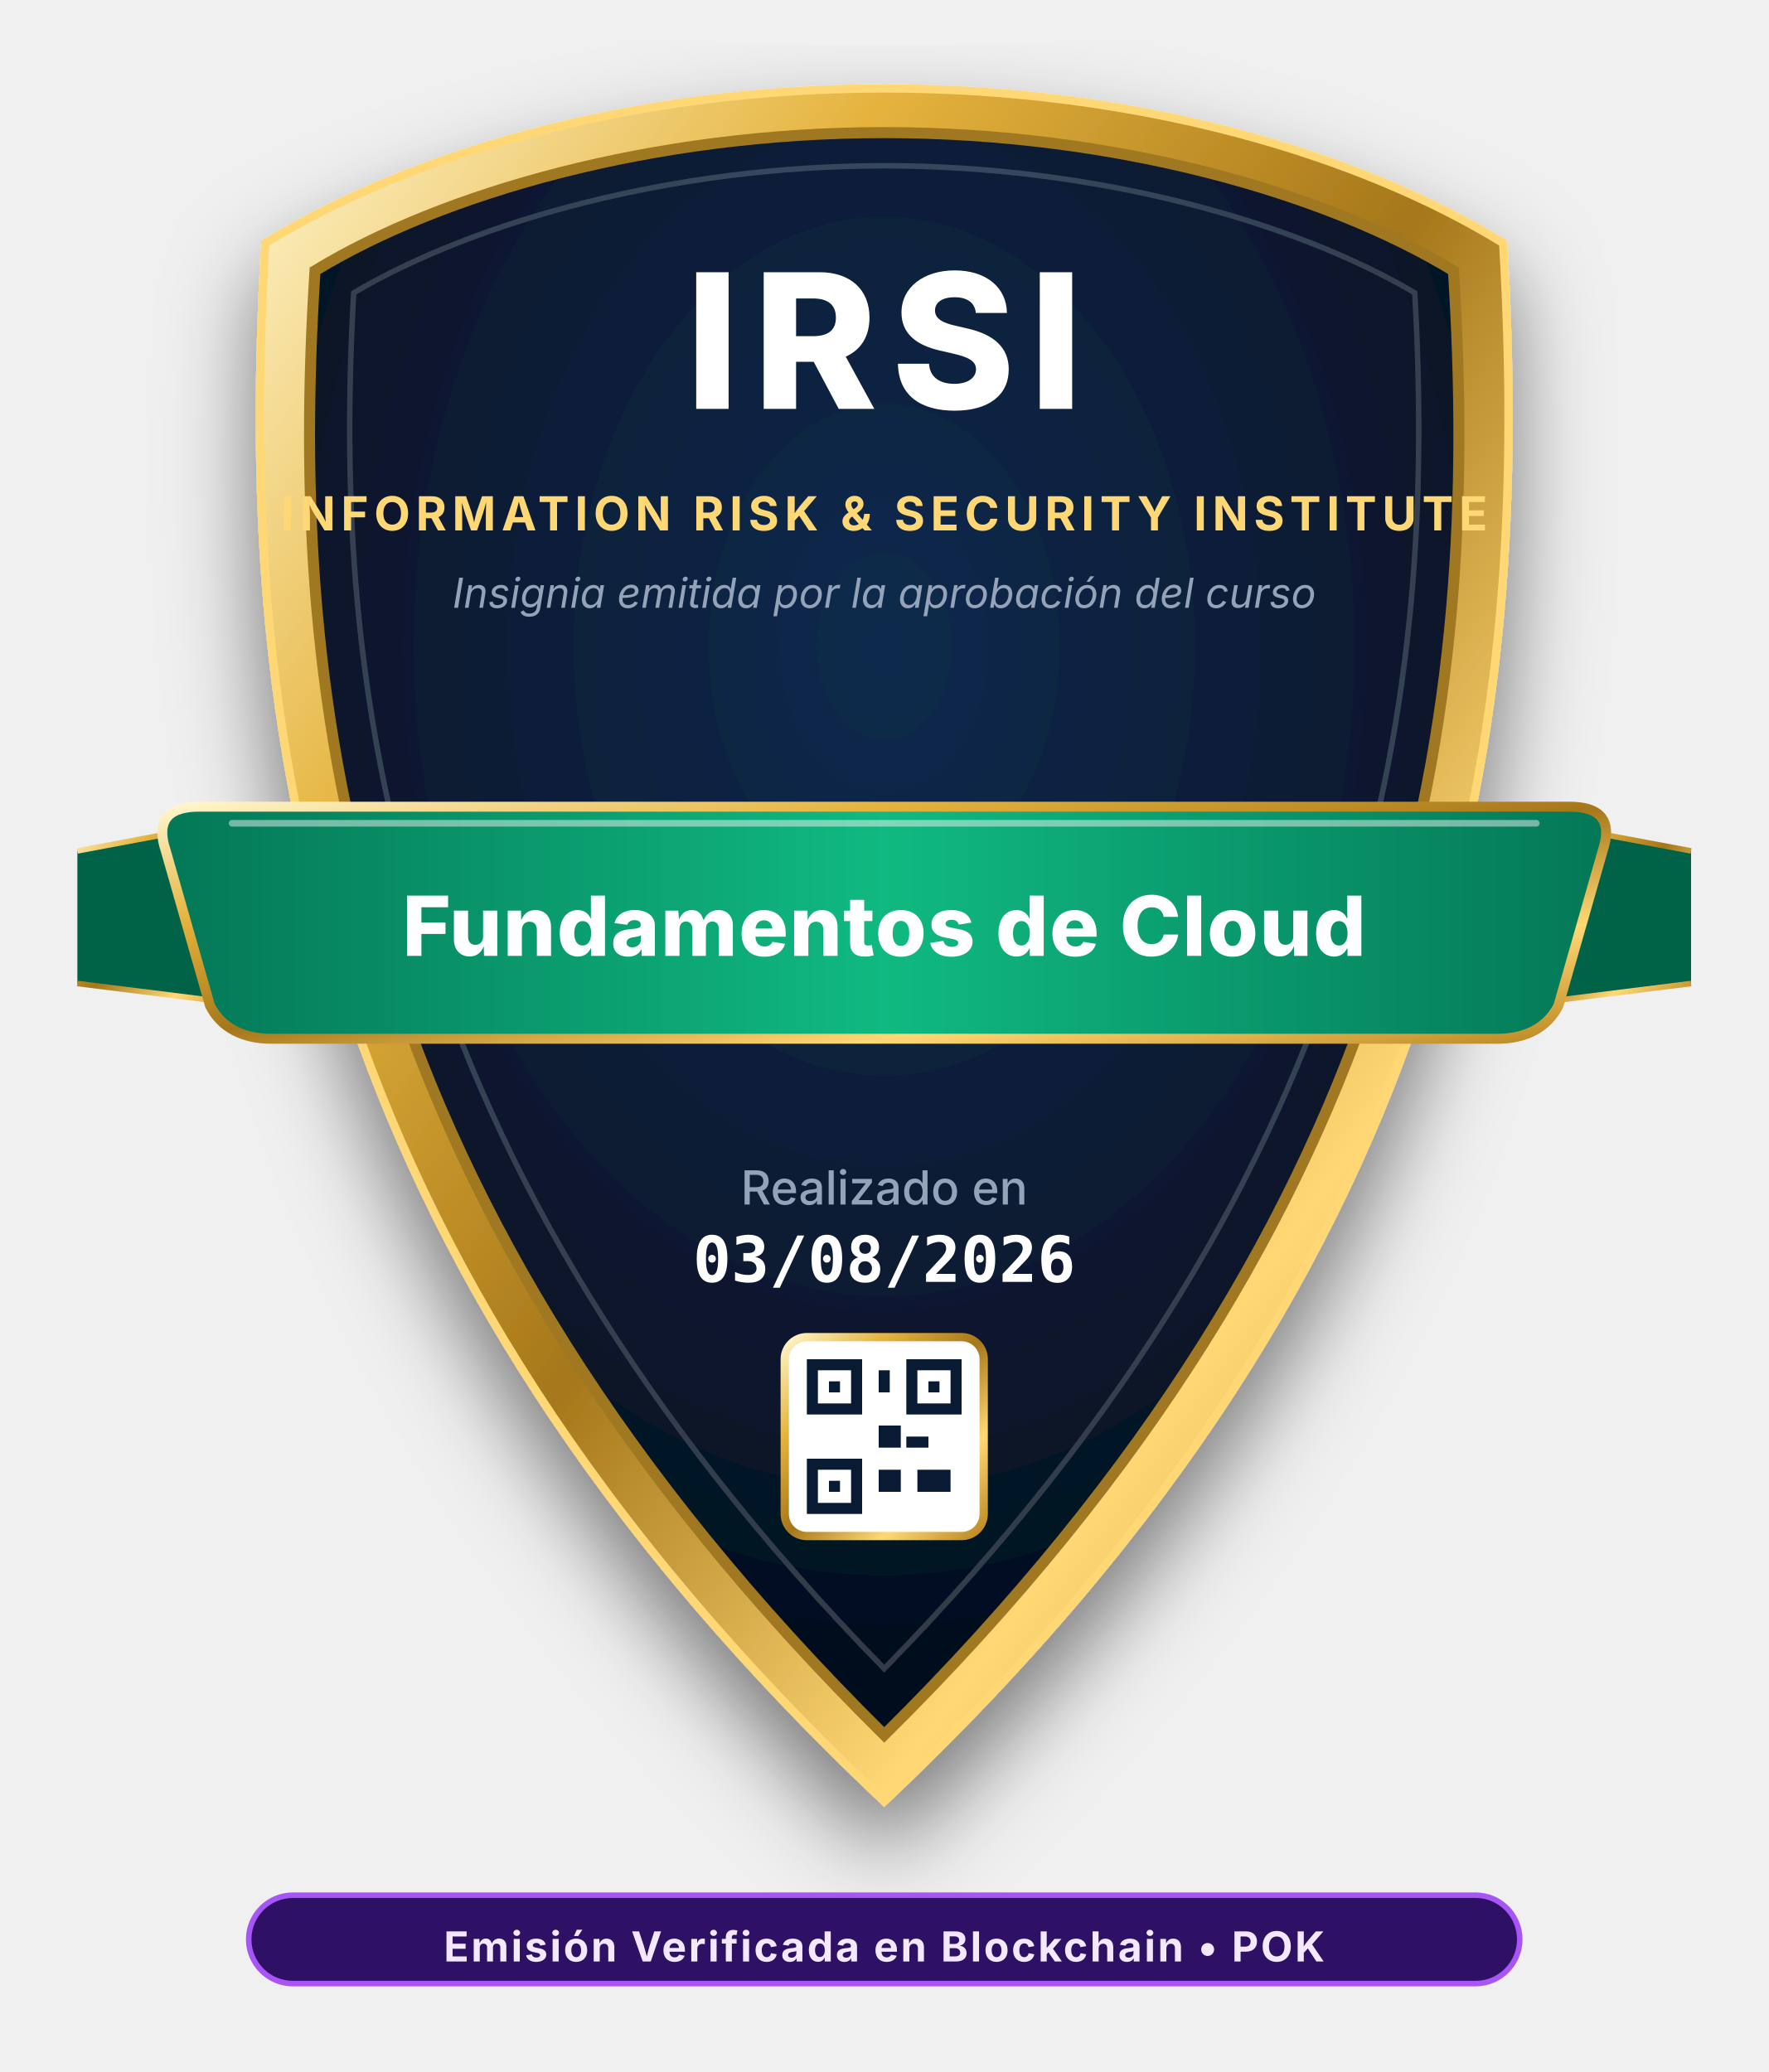
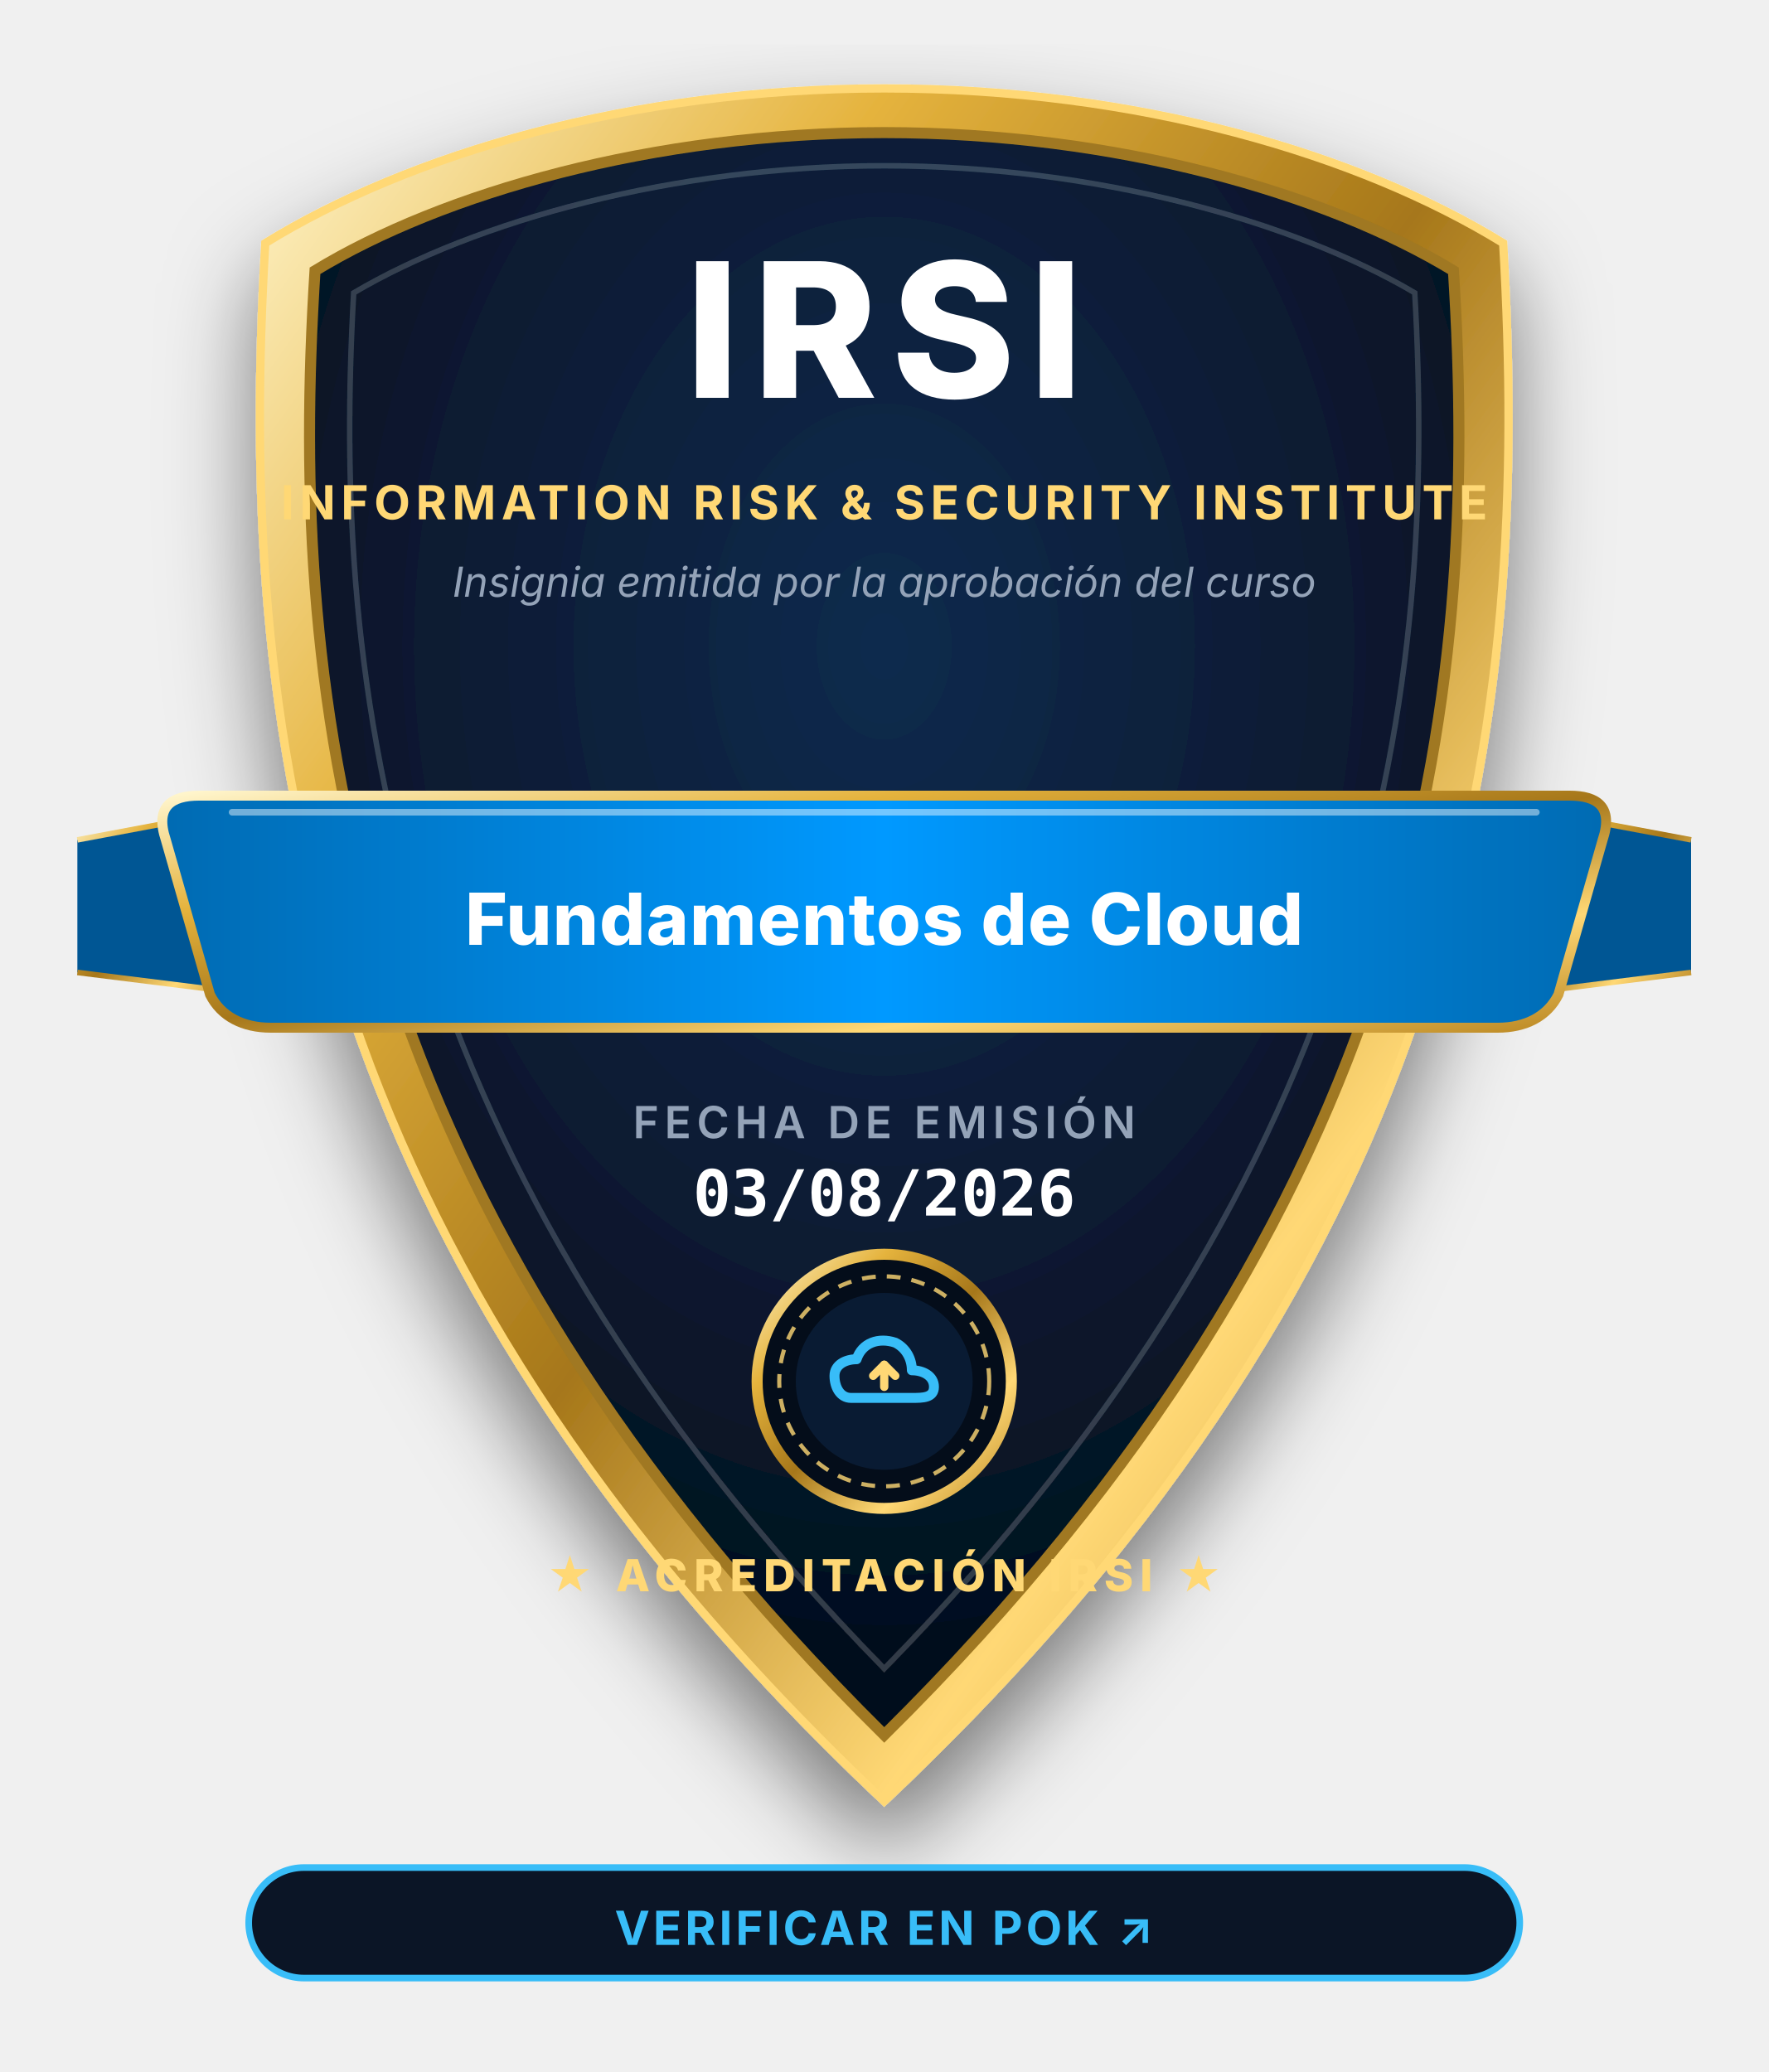
<svg xmlns="http://www.w3.org/2000/svg" viewBox="0 0 320 375" width="320" height="375">
  <defs>
    <linearGradient id="goldGrad_badge_fundamentos_cloud" x1="0%" y1="0%" x2="100%" y2="100%">
      <stop offset="0%" stop-color="#fff5cc" />
      <stop offset="25%" stop-color="#e5b33d" />
      <stop offset="50%" stop-color="#a6771a" />
      <stop offset="75%" stop-color="#ffd875" />
      <stop offset="100%" stop-color="#ba8722" />
    </linearGradient>
    <radialGradient id="shieldBg_badge_fundamentos_cloud" cx="50%" cy="32%" r="68%">
      <stop offset="0%" stop-color="#0f2b4e" />
      <stop offset="55%" stop-color="#091b33" />
      <stop offset="100%" stop-color="#040d1a" />
    </radialGradient>
    <linearGradient id="ribbonGrad_badge_fundamentos_cloud" x1="0%" y1="0%" x2="100%" y2="0%">
-       <stop offset="0%" stop-color="#047857" />
-       <stop offset="50%" stop-color="#10b981" />
-       <stop offset="100%" stop-color="#047857" />
+       <stop offset="0%" stop-color="#006bb3" />
+       <stop offset="50%" stop-color="#0099ff" />
+       <stop offset="100%" stop-color="#006bb3" />
    </linearGradient>
    <filter id="shadow_badge_fundamentos_cloud" x="-10%" y="-10%" width="120%" height="125%">
      <feDropShadow dx="0" dy="8" stdDeviation="8" flood-color="#000000" flood-opacity="0.5" />
    </filter>
  </defs>
  <g filter="url(#shadow_badge_fundamentos_cloud)">
    <path d="M160,16 C206,16 246,28 272,44 C277,130 266,226 160,326 C54,226 43,130 48,44 C74,28 114,16 160,16 Z" fill="url(#goldGrad_badge_fundamentos_cloud)" stroke="#ffd875" stroke-width="1.5" />
    <path d="M160,24 C202,24 240,35 263,49 C268,128 257,218 160,314 C63,218 52,128 57,49 C80,35 118,24 160,24 Z" fill="url(#shieldBg_badge_fundamentos_cloud)" stroke="#a07820" stroke-width="2" />
    <path d="M160,30 C198,30 234,40 256,53 C260,124 250,210 160,302 C70,210 60,124 64,53 C86,40 122,30 160,30 Z" fill="none" stroke="rgba(255,255,255,0.18)" stroke-width="1" />
  </g>
-   <g transform="translate(160, 74)" text-anchor="middle">
+   <g transform="translate(160, 72)" text-anchor="middle">
    <text y="0" font-family="'Plus Jakarta Sans', system-ui, -apple-system, sans-serif" font-size="34" font-weight="800" fill="#ffffff" letter-spacing="2.5">IRSI</text>
    <line x1="-54" y1="10" x2="54" y2="10" stroke="url(#goldGrad_badge_fundamentos_cloud)" stroke-width="1.5" stroke-linecap="round" />
    <text y="22" font-family="'Plus Jakarta Sans', system-ui, -apple-system, sans-serif" font-size="8.5" font-weight="700" fill="#ffd875" letter-spacing="1">INFORMATION RISK &amp; SECURITY INSTITUTE</text>
    <text y="36" font-family="'Plus Jakarta Sans', system-ui, -apple-system, sans-serif" font-size="7.5" font-style="italic" fill="#94a3b8">Insignia emitida por la aprobación del curso</text>
  </g>
-   <g transform="translate(0, 136)">
+   <g transform="translate(0, 134)">
    <polygon points="22,38 46,12 46,46" fill="#040d1a" opacity="0.8" />
-     <polygon points="14,18 46,12 46,46 14,42" fill="#047857" filter="brightness(0.65)" />
+     <polygon points="14,18 46,12 46,46 14,42" fill="#006bb3" filter="brightness(0.65)" />
    <polyline points="14,18 46,12 46,46 14,42" fill="none" stroke="url(#goldGrad_badge_fundamentos_cloud)" stroke-width="1" />
    <polygon points="298,38 274,12 274,46" fill="#040d1a" opacity="0.8" />
-     <polygon points="306,18 274,12 274,46 306,42" fill="#047857" filter="brightness(0.65)" />
+     <polygon points="306,18 274,12 274,46 306,42" fill="#006bb3" filter="brightness(0.65)" />
    <polyline points="306,18 274,12 274,46 306,42" fill="none" stroke="url(#goldGrad_badge_fundamentos_cloud)" stroke-width="1" />
    <path d="M36,10 L284,10 C289,10 292,12 290,18 L282,46 C280,50 276,52 271,52 L49,52 C44,52 40,50 38,46 L30,18 C28,12 31,10 36,10 Z" fill="url(#ribbonGrad_badge_fundamentos_cloud)" stroke="url(#goldGrad_badge_fundamentos_cloud)" stroke-width="1.8" />
    <line x1="42" y1="13" x2="278" y2="13" stroke="rgba(255,255,255,0.45)" stroke-width="1.2" stroke-linecap="round" />
-     <text x="160" y="37" text-anchor="middle" font-family="'Plus Jakarta Sans', system-ui, -apple-system, sans-serif" font-size="15" font-weight="800" fill="#ffffff" letter-spacing="0.2">Fundamentos de Cloud</text>
+     <text x="160" y="37" text-anchor="middle" font-family="'Plus Jakarta Sans', system-ui, -apple-system, sans-serif" font-size="13" font-weight="800" fill="#ffffff" letter-spacing="0.2">Fundamentos de Cloud</text>
  </g>
-   <g transform="translate(160, 228)" text-anchor="middle">
-     <text y="-10" font-family="'Plus Jakarta Sans', system-ui, -apple-system, sans-serif" font-size="8.5" font-weight="500" fill="#94a3b8">Realizado en</text>
-     <text y="4" font-family="'JetBrains Mono', monospace" font-size="11.5" font-weight="700" fill="#ffffff">03/08/2026</text>
-     <g transform="translate(-18, 14)">
-       <rect width="36" height="36" rx="4" fill="#ffffff" stroke="url(#goldGrad_badge_fundamentos_cloud)" stroke-width="1.5" />
-       <rect x="4" y="4" width="10" height="10" fill="#091b33" />
-       <rect x="6" y="6" width="6" height="6" fill="#ffffff" />
-       <rect x="8" y="8" width="2" height="2" fill="#091b33" />
-       <rect x="22" y="4" width="10" height="10" fill="#091b33" />
-       <rect x="24" y="6" width="6" height="6" fill="#ffffff" />
-       <rect x="26" y="8" width="2" height="2" fill="#091b33" />
-       <rect x="4" y="22" width="10" height="10" fill="#091b33" />
-       <rect x="6" y="24" width="6" height="6" fill="#ffffff" />
-       <rect x="8" y="26" width="2" height="2" fill="#091b33" />
-       <rect x="17" y="6" width="2" height="4" fill="#091b33" />
-       <rect x="17" y="16" width="4" height="4" fill="#091b33" />
-       <rect x="22" y="18" width="4" height="2" fill="#091b33" />
-       <rect x="17" y="24" width="4" height="4" fill="#091b33" />
-       <rect x="24" y="24" width="6" height="4" fill="#091b33" />
+   <g transform="translate(160, 206)" text-anchor="middle">
+     <text y="0" font-family="'Plus Jakarta Sans', system-ui, -apple-system, sans-serif" font-size="8" font-weight="600" fill="#94a3b8" letter-spacing="1">FECHA DE EMISIÓN</text>
+     <text y="14" font-family="'JetBrains Mono', monospace" font-size="11.5" font-weight="700" fill="#ffffff">03/08/2026</text>
+     <g transform="translate(0, 44)">
+       <circle cx="0" cy="0" r="23" fill="#040d1a" stroke="url(#goldGrad_badge_fundamentos_cloud)" stroke-width="2" />
+       <circle cx="0" cy="0" r="19" fill="none" stroke="#ffd875" stroke-width="0.75" stroke-dasharray="2.5,2" opacity="0.8" />
+       <circle cx="0" cy="0" r="16" fill="#091b33" />
+       <path d="M-6,3 C-8,3 -9,1 -9,-1 C-9,-3 -7,-4 -5,-4 C-4,-7 -1,-8 2,-7 C4,-6 5,-4 5,-2 C7,-2 9,-1 9,1 C9,3 7,3 5,3 Z" fill="none" stroke="#38bdf8" stroke-width="1.8" stroke-linejoin="round" />
+       <polyline points="-2,-1 0,-3 2,-1" fill="none" stroke="#ffd875" stroke-width="1.5" stroke-linecap="round" stroke-linejoin="round" />
+       <line x1="0" y1="-3" x2="0" y2="1" stroke="#ffd875" stroke-width="1.5" stroke-linecap="round" />
    </g>
+     <text y="82" font-family="'Plus Jakarta Sans', system-ui, -apple-system, sans-serif" font-size="8" font-weight="800" fill="#ffd875" letter-spacing="1.2">★ ACREDITACIÓN IRSI ★</text>
  </g>
-   <g transform="translate(160, 350)">
-     <rect x="-115" y="-7" width="230" height="16" rx="8" fill="#2e1065" stroke="#a855f7" stroke-width="1" />
-     <text text-anchor="middle" y="5" font-family="'Plus Jakarta Sans', system-ui, -apple-system, sans-serif" font-size="7.5" font-weight="700" fill="#f3e8ff" letter-spacing="0.4">Emisión Verificada en Blockchain • POK</text>
+   <g transform="translate(160, 348)">
+     <rect x="-115" y="-10" width="230" height="20" rx="10" fill="#0b1526" stroke="#38bdf8" stroke-width="1.2" />
+     <text text-anchor="middle" y="4" font-family="'Plus Jakarta Sans', system-ui, -apple-system, sans-serif" font-size="8.5" font-weight="700" fill="#38bdf8" letter-spacing="0.6">VERIFICAR EN POK ↗</text>
  </g>
</svg>
